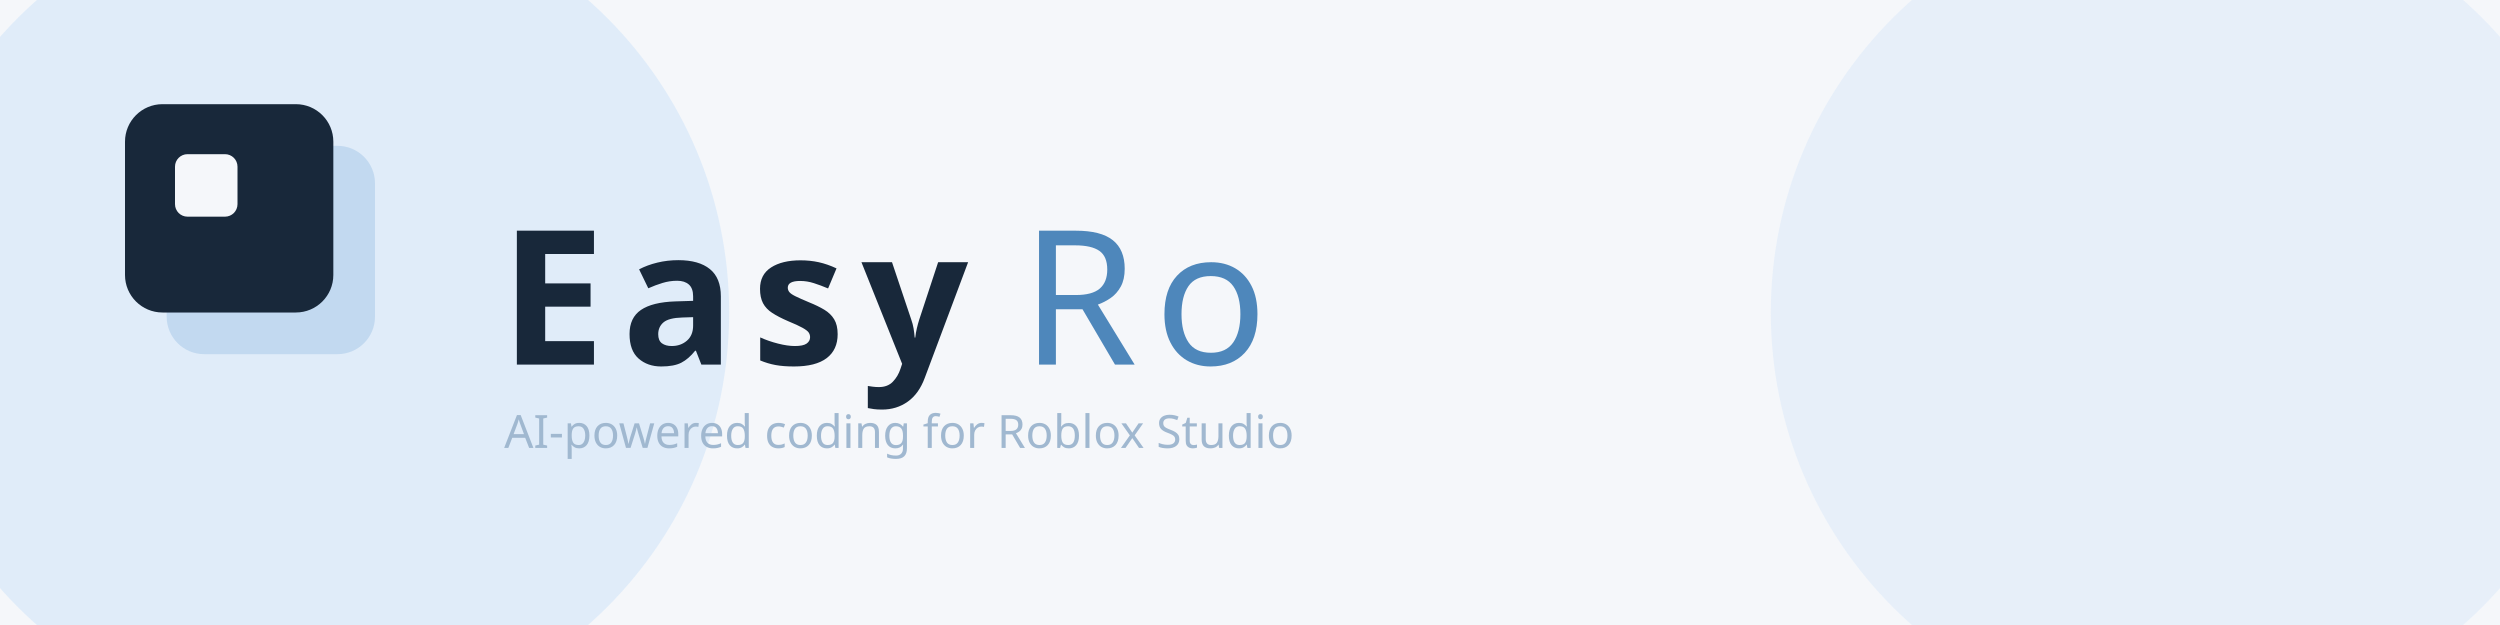
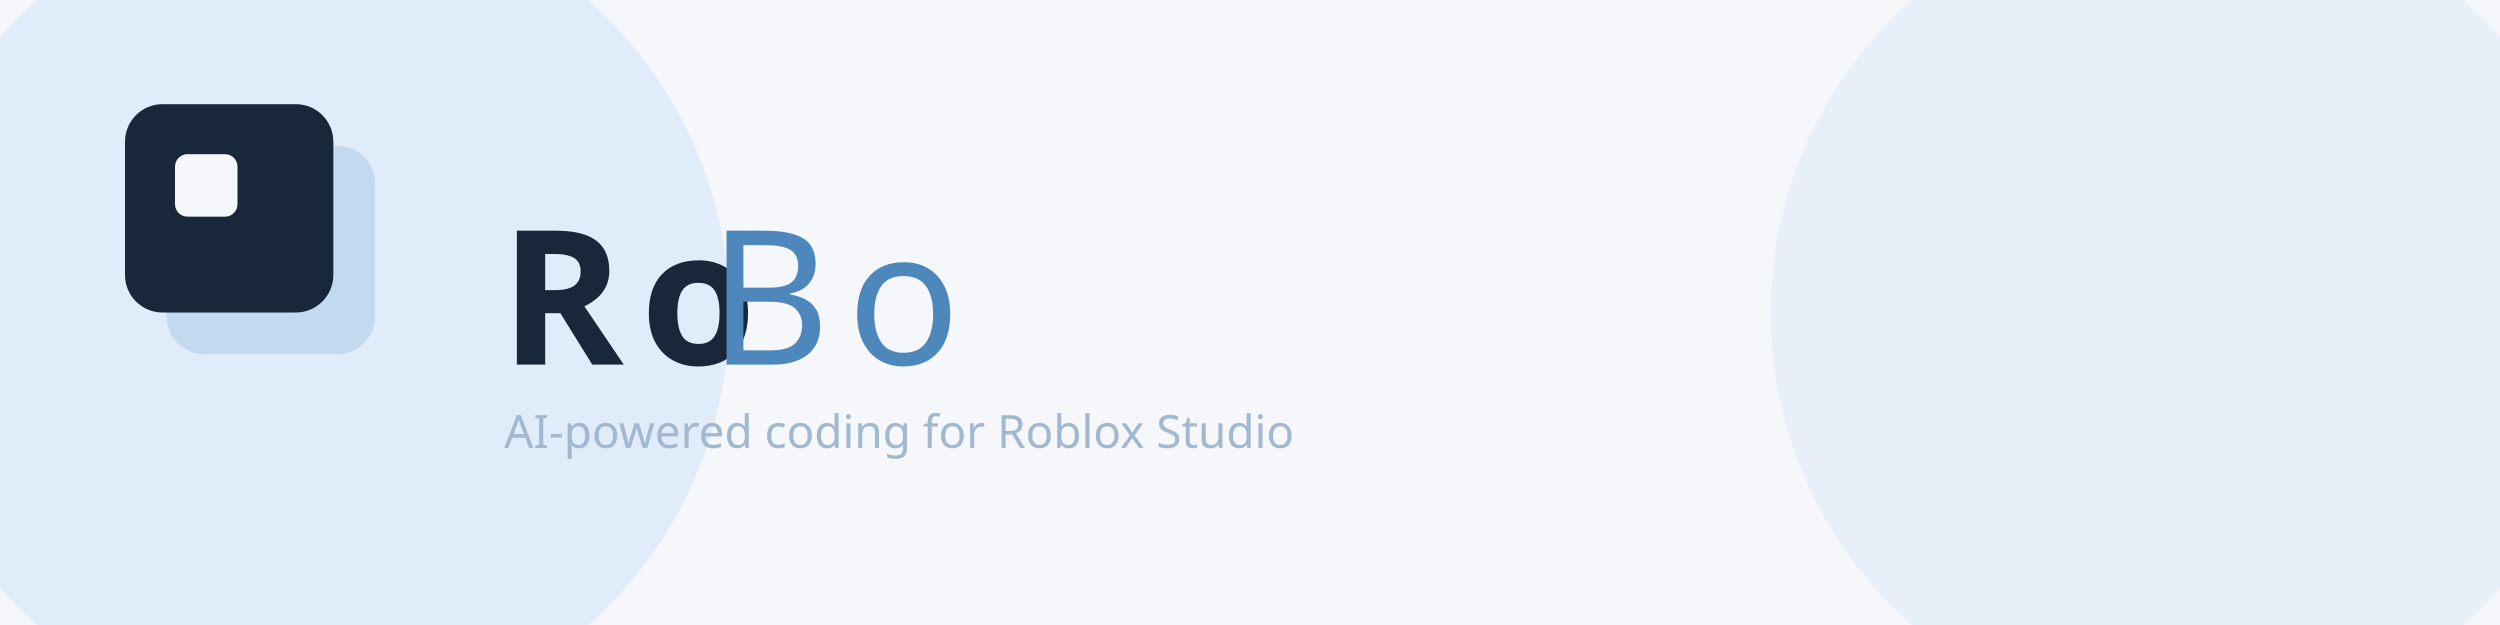
<svg xmlns="http://www.w3.org/2000/svg" viewBox="0 0 1200 300" fill="none">
  <rect width="1200" height="300" fill="#f5f7fa" />
  <circle cx="150" cy="150" r="200" fill="rgba(175,210,248,0.3)" />
  <circle cx="1050" cy="150" r="200" fill="rgba(190,218,250,0.25)" />
  <rect x="80" y="70" width="100" height="100" rx="18" fill="#c2d9f0" />
  <rect x="60" y="50" width="100" height="100" rx="18" fill="#18283a" />
  <rect x="84" y="74" width="30" height="30" rx="6" fill="#f5f7fa" />
-   <text x="240" y="175" font-family="Space Grotesk, sans-serif" font-size="90" font-weight="600" letter-spacing="8" fill="#18283a">Easy</text>
-   <text x="490" y="175" font-family="Space Grotesk, sans-serif" font-size="90" font-weight="400" letter-spacing="8" fill="#4e87bb">Ro</text>
+   <text x="240" y="175" font-family="Space Grotesk, sans-serif" font-size="90" font-weight="600" letter-spacing="8" fill="#18283a">Ro</text>
+   <text x="340" y="175" font-family="Space Grotesk, sans-serif" font-size="90" font-weight="400" letter-spacing="8" fill="#4e87bb">Bo</text>
  <text x="242" y="215" font-family="DM Sans, sans-serif" font-size="22" font-weight="500" fill="#a0b8d0">AI-powered coding for Roblox Studio</text>
</svg>
